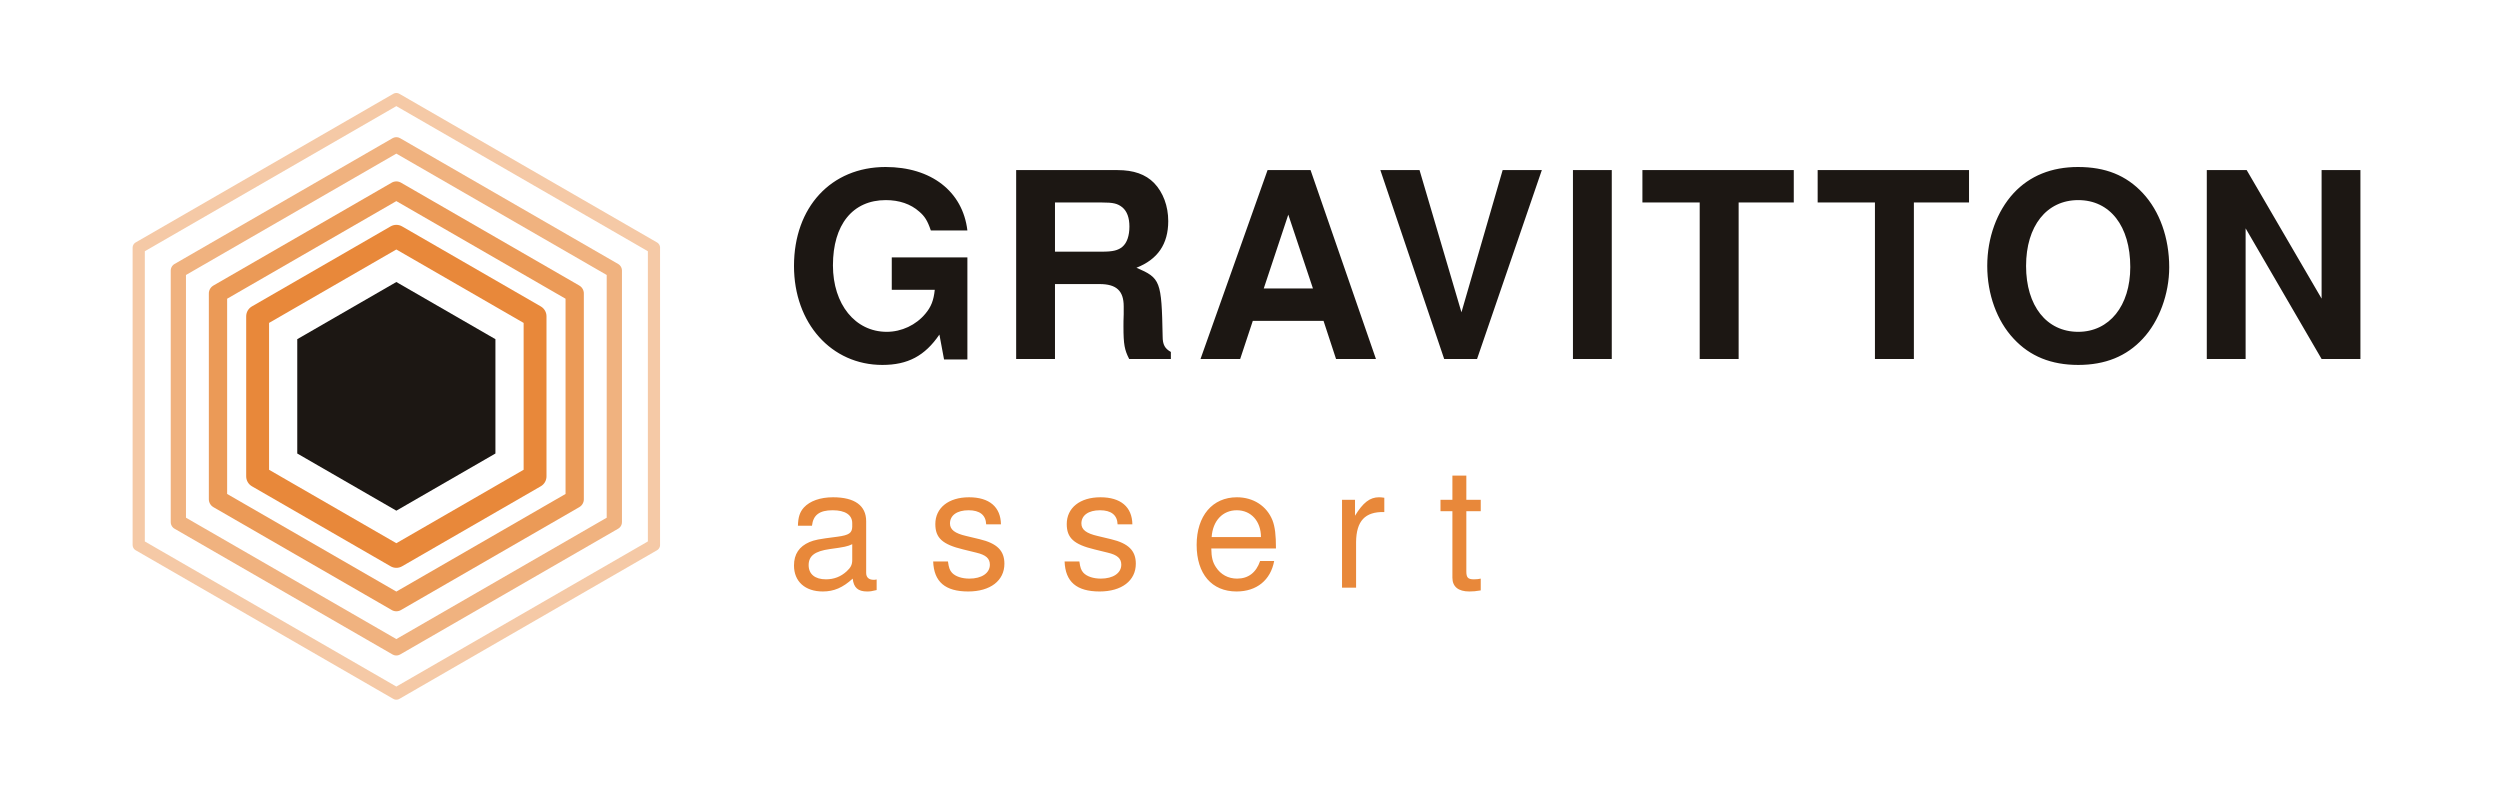
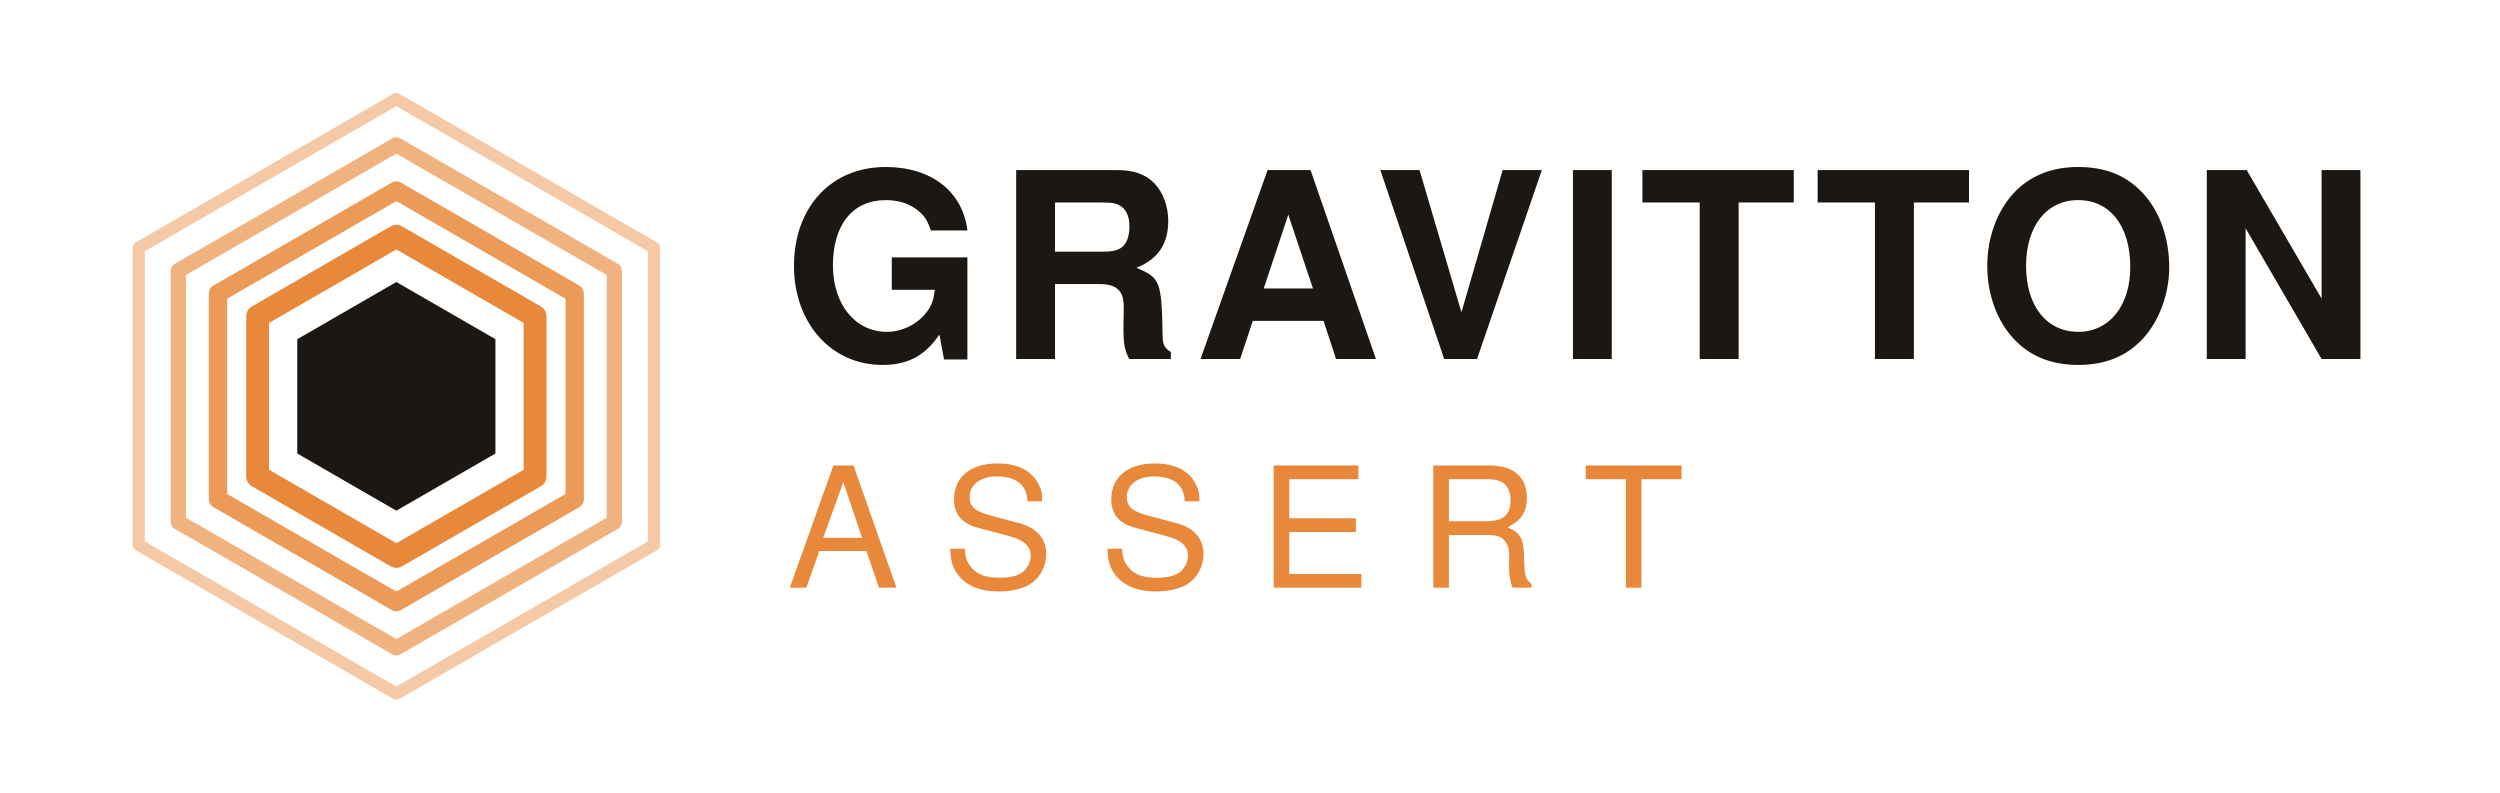
<svg xmlns="http://www.w3.org/2000/svg" width="328" height="104" viewBox="0 0 328 104" role="img" aria-label="Gravitton assert">
  <g>
    <polygon points="85.8,71.5 52.0,91.0 18.2,71.5 18.2,32.5 52.0,13.0 85.8,32.5" fill="none" stroke="#e8883a" stroke-width="1.6" stroke-linejoin="round" opacity="0.45" />
    <polygon points="80.6,68.5 52.0,85.0 23.4,68.5 23.4,35.5 52.0,19.0 80.6,35.5" fill="none" stroke="#e8883a" stroke-width="2.0" stroke-linejoin="round" opacity="0.65" />
    <polygon points="75.4,65.5 52.0,79.0 28.6,65.5 28.6,38.5 52.0,25.0 75.4,38.5" fill="none" stroke="#e8883a" stroke-width="2.4" stroke-linejoin="round" opacity="0.85" />
    <polygon points="70.2,62.5 52.0,73.0 33.8,62.5 33.8,41.5 52.0,31.0 70.2,41.5" fill="none" stroke="#e8883a" stroke-width="3.0" stroke-linejoin="round" opacity="1.0" />
    <polygon points="65.0,59.5 52.0,67.0 39.0,59.5 39.0,44.5 52.0,37.0 65.0,44.5" fill="#1c1713" />
  </g>
  <text x="102.75" y="47.1" font-family="Helvetica Neue, Helvetica, Arial, sans-serif" font-size="34" font-weight="700" letter-spacing="1.4" fill="#1c1713">GRAVITTON</text>
-   <text x="103.25" y="77.1" font-family="Helvetica Neue, Helvetica, Arial, sans-serif" font-size="22" font-weight="400" letter-spacing="6.2" fill="#e8883a">assert</text>
+   <text x="103.25" y="77.1" font-family="Helvetica Neue, Helvetica, Arial, sans-serif" font-size="22" font-weight="400" letter-spacing="6.2" fill="#e8883a">ASSERT</text>
</svg>
